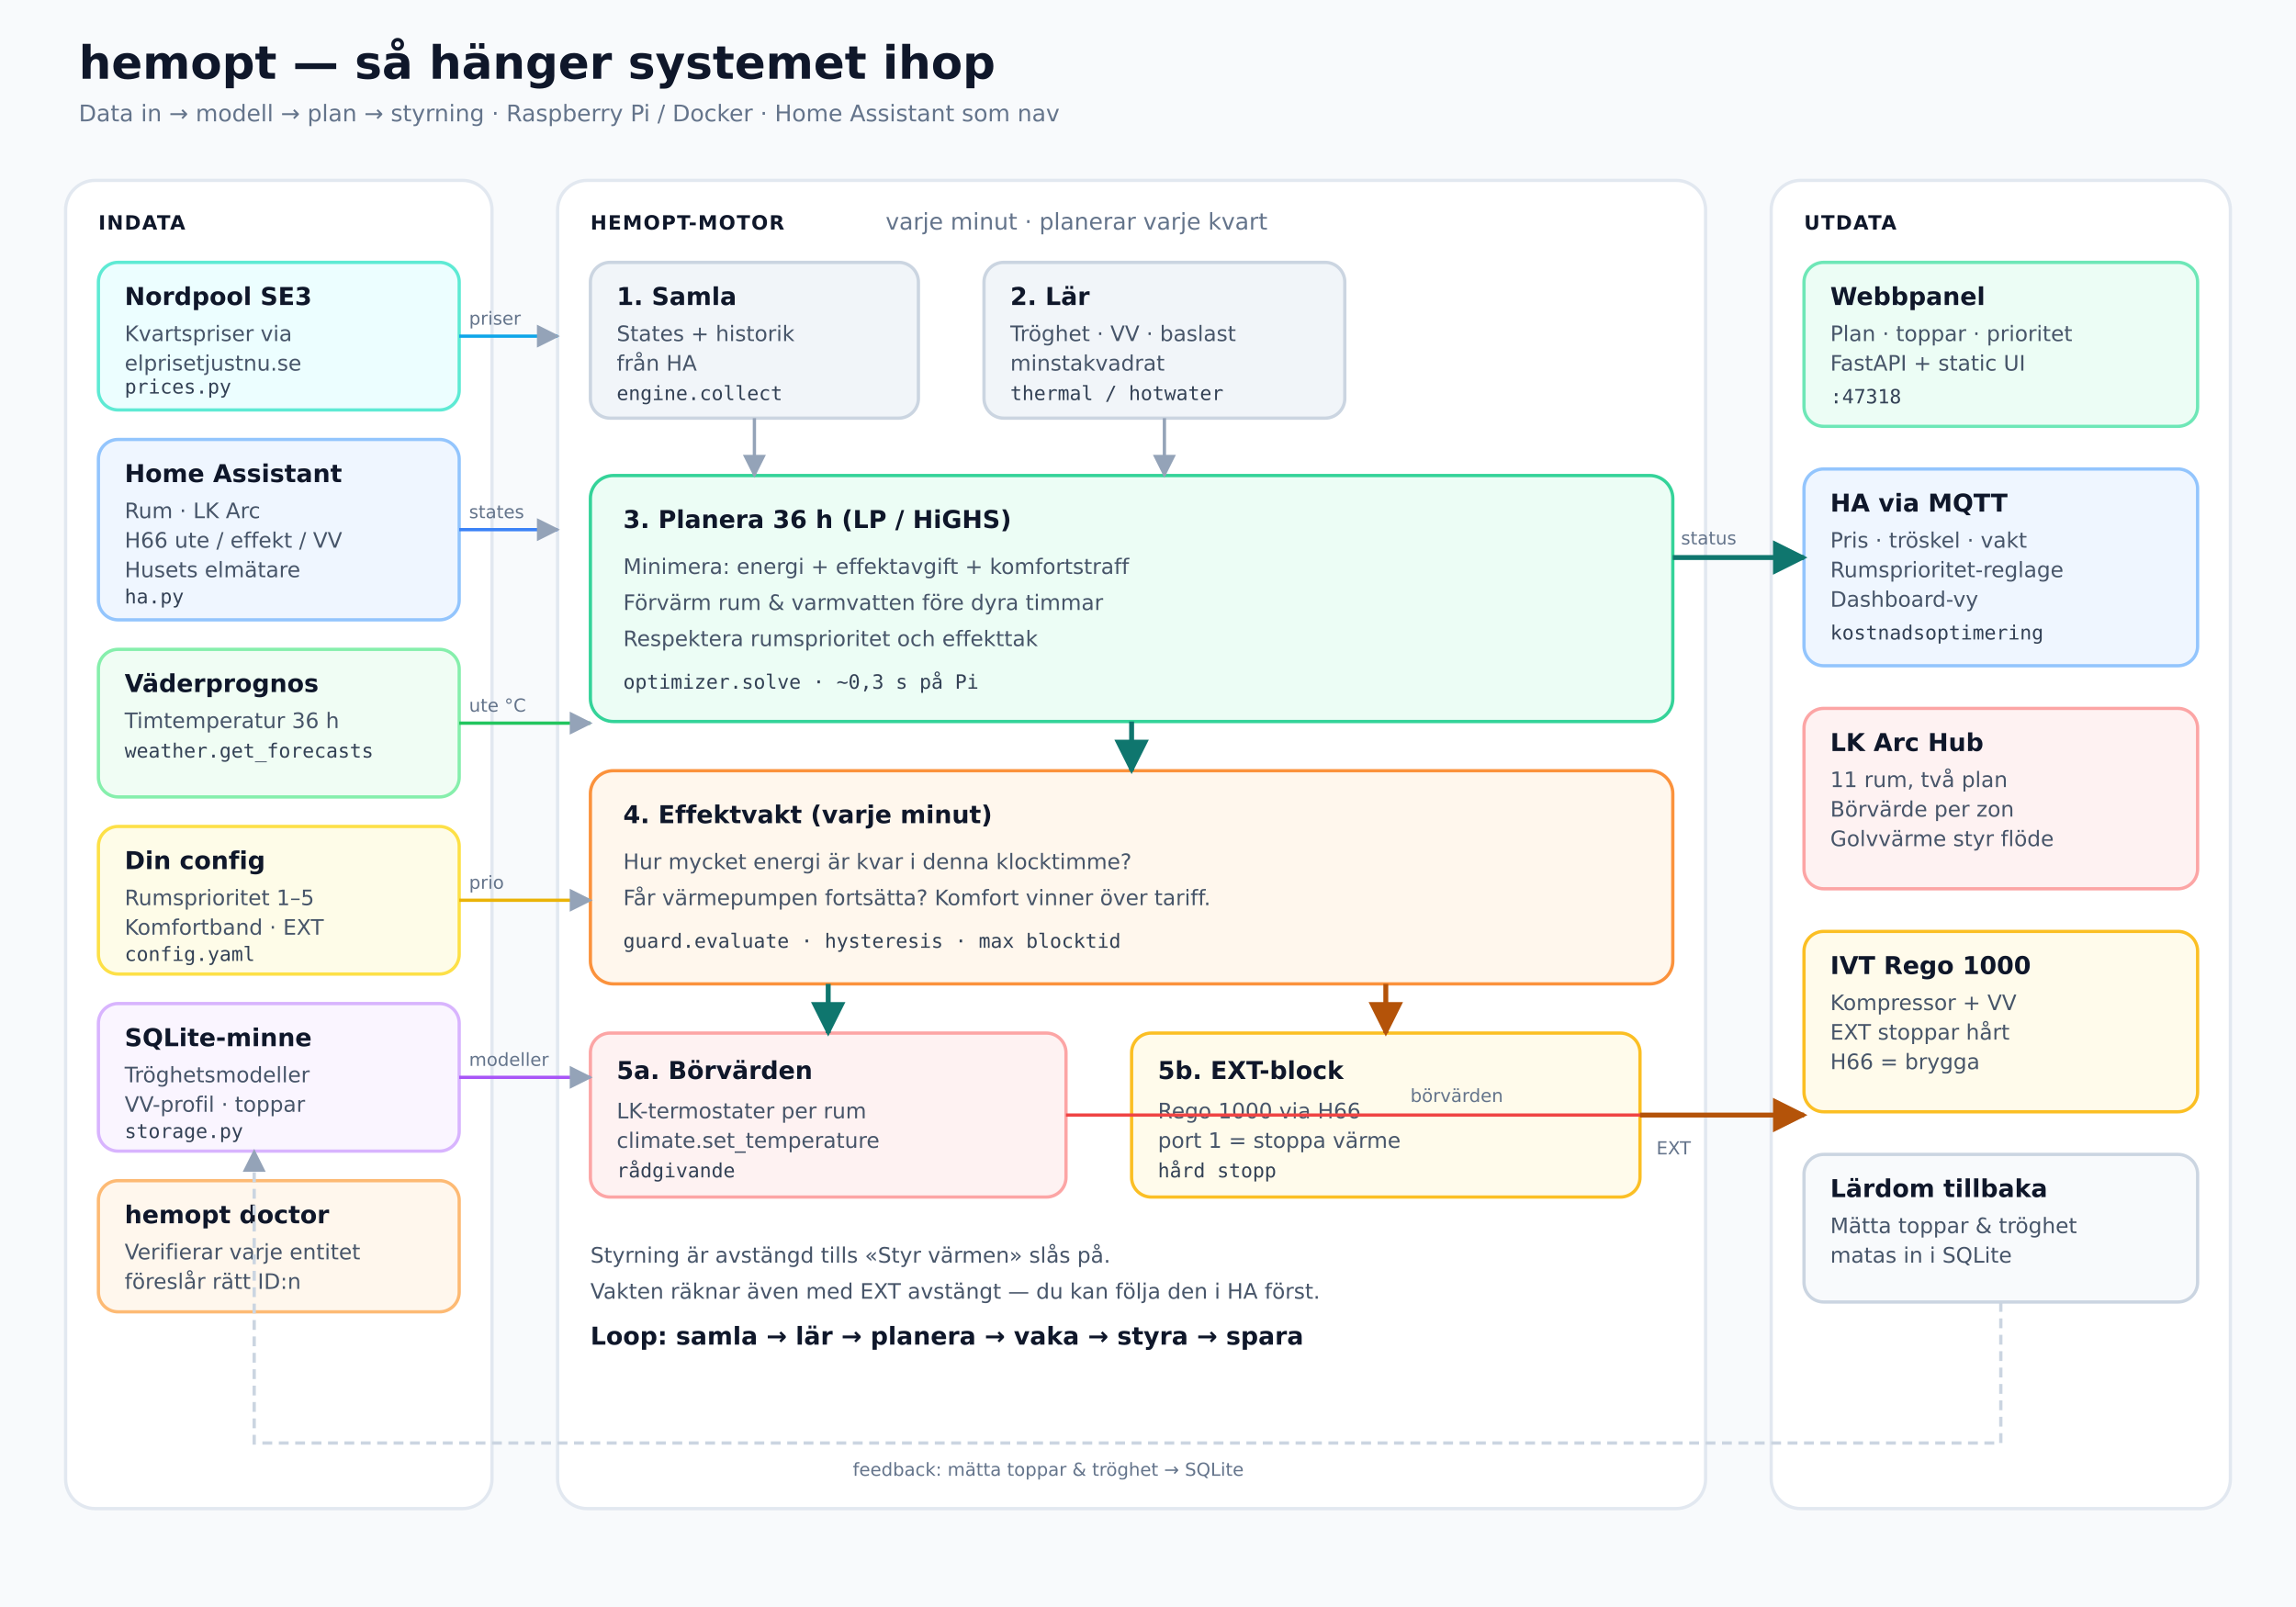
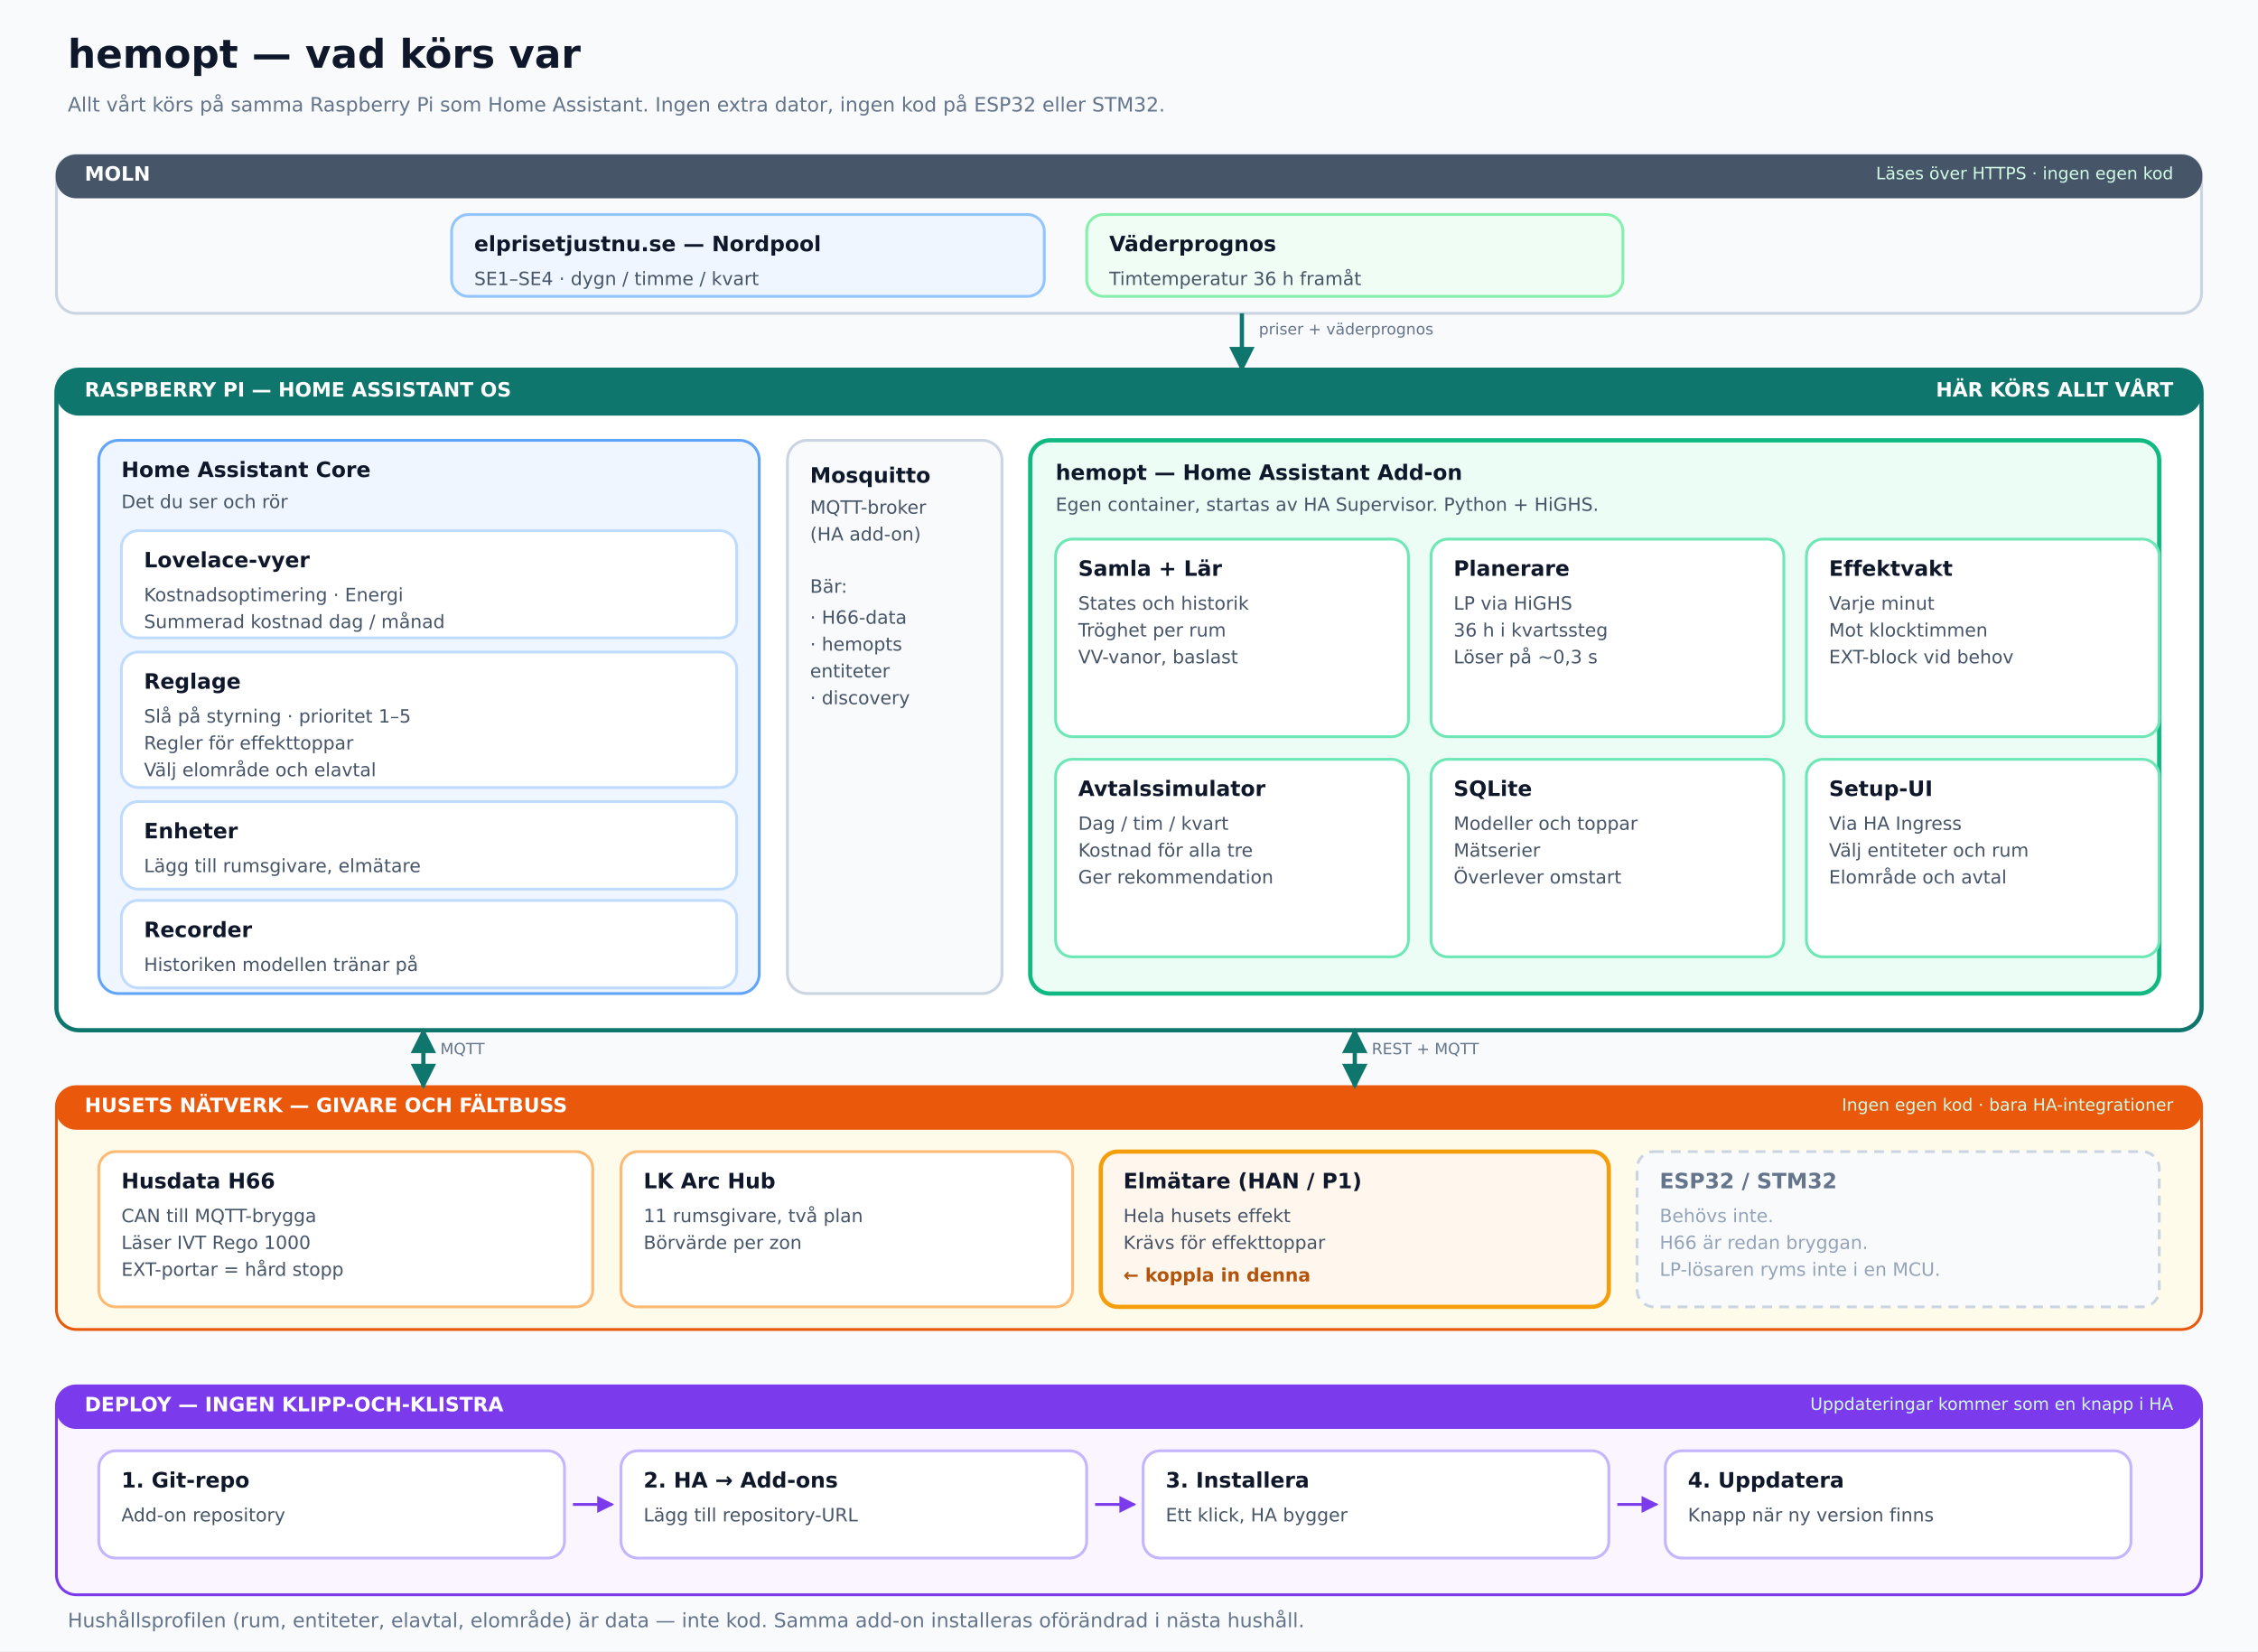
- <svg xmlns="http://www.w3.org/2000/svg" viewBox="0 0 1400 980" role="img" aria-labelledby="title desc">
+ <svg xmlns="http://www.w3.org/2000/svg" viewBox="0 0 1600 1170" role="img" aria-label="hemopt - vad kors var">
  <defs>
-     <marker id="a" viewBox="0 0 10 10" refX="9" refY="5" markerWidth="7" markerHeight="7" orient="auto-start-reverse">
-       <path d="M0 0 L10 5 L0 10 z" fill="#94a3b8" />
-     </marker>
-     <marker id="at" viewBox="0 0 10 10" refX="9" refY="5" markerWidth="7" markerHeight="7" orient="auto-start-reverse">
+     <marker id="m0" viewBox="0 0 10 10" refX="9" refY="5" markerWidth="6" markerHeight="6" orient="auto-start-reverse">
      <path d="M0 0 L10 5 L0 10 z" fill="#0f766e" />
    </marker>
-     <marker id="aa" viewBox="0 0 10 10" refX="9" refY="5" markerWidth="7" markerHeight="7" orient="auto-start-reverse">
-       <path d="M0 0 L10 5 L0 10 z" fill="#b45309" />
+     <marker id="m1" viewBox="0 0 10 10" refX="9" refY="5" markerWidth="6" markerHeight="6" orient="auto-start-reverse">
+       <path d="M0 0 L10 5 L0 10 z" fill="#7c3aed" />
    </marker>
-     <style>
-       .title { font: 700 28px DejaVu Sans, sans-serif; fill: #0f172a; }
-       .sub { font: 400 14px DejaVu Sans, sans-serif; fill: #64748b; }
-       .col { font: 700 12px DejaVu Sans, sans-serif; fill: #0f172a; letter-spacing: .06em; }
-       .t { font: 700 15px DejaVu Sans, sans-serif; fill: #0f172a; }
-       .s { font: 400 13px DejaVu Sans, sans-serif; fill: #475569; }
-       .m { font: 500 12px DejaVu Sans Mono, monospace; fill: #334155; }
-       .lbl { font: 500 11px DejaVu Sans, sans-serif; fill: #64748b; }
-       .panel { fill: #fff; stroke: #e2e8f0; stroke-width: 2; }
-     </style>
  </defs>
-   <rect width="1400" height="980" fill="#f8fafc" />
-   <text x="48" y="48" class="title">hemopt — så hänger systemet ihop</text>
-   <text x="48" y="74" class="sub">Data in → modell → plan → styrning · Raspberry Pi / Docker · Home Assistant som nav</text>
-   <rect x="40" y="110" width="260" height="810" rx="18" class="panel" />
-   <text x="60" y="140" class="col">INDATA</text>
-   <rect x="340" y="110" width="700" height="810" rx="18" class="panel" />
-   <text x="360" y="140" class="col">HEMOPT-MOTOR</text>
-   <text x="540" y="140" class="sub">varje minut · planerar varje kvart</text>
-   <rect x="1080" y="110" width="280" height="810" rx="18" class="panel" />
-   <text x="1100" y="140" class="col">UTDATA</text>
-   <g>
-     <rect x="60" y="160" width="220" height="90" rx="12" fill="#ecfeff" stroke="#5eead4" stroke-width="2" />
-     <text x="76" y="186" class="t">Nordpool SE3</text>
-     <text x="76" y="208" class="s">Kvartspriser via</text>
-     <text x="76" y="226" class="s">elprisetjustnu.se</text>
-     <text x="76" y="240" class="m">prices.py</text>
-     <rect x="60" y="268" width="220" height="110" rx="12" fill="#eff6ff" stroke="#93c5fd" stroke-width="2" />
-     <text x="76" y="294" class="t">Home Assistant</text>
-     <text x="76" y="316" class="s">Rum · LK Arc</text>
-     <text x="76" y="334" class="s">H66 ute / effekt / VV</text>
-     <text x="76" y="352" class="s">Husets elmätare</text>
-     <text x="76" y="368" class="m">ha.py</text>
-     <rect x="60" y="396" width="220" height="90" rx="12" fill="#f0fdf4" stroke="#86efac" stroke-width="2" />
-     <text x="76" y="422" class="t">Väderprognos</text>
-     <text x="76" y="444" class="s">Timtemperatur 36 h</text>
-     <text x="76" y="462" class="m">weather.get_forecasts</text>
-     <rect x="60" y="504" width="220" height="90" rx="12" fill="#fefce8" stroke="#fde047" stroke-width="2" />
-     <text x="76" y="530" class="t">Din config</text>
-     <text x="76" y="552" class="s">Rumsprioritet 1–5</text>
-     <text x="76" y="570" class="s">Komfortband · EXT</text>
-     <text x="76" y="586" class="m">config.yaml</text>
-     <rect x="60" y="612" width="220" height="90" rx="12" fill="#faf5ff" stroke="#d8b4fe" stroke-width="2" />
-     <text x="76" y="638" class="t">SQLite-minne</text>
-     <text x="76" y="660" class="s">Tröghetsmodeller</text>
-     <text x="76" y="678" class="s">VV-profil · toppar</text>
-     <text x="76" y="694" class="m">storage.py</text>
-     <rect x="60" y="720" width="220" height="80" rx="12" fill="#fff7ed" stroke="#fdba74" stroke-width="2" />
-     <text x="76" y="746" class="t">hemopt doctor</text>
-     <text x="76" y="768" class="s">Verifierar varje entitet</text>
-     <text x="76" y="786" class="s">föreslår rätt ID:n</text>
-   </g>
-   <g>
-     <rect x="360" y="160" width="200" height="95" rx="12" fill="#f1f5f9" stroke="#cbd5e1" stroke-width="2" />
-     <text x="376" y="186" class="t">1. Samla</text>
-     <text x="376" y="208" class="s">States + historik</text>
-     <text x="376" y="226" class="s">från HA</text>
-     <text x="376" y="244" class="m">engine.collect</text>
-     <rect x="600" y="160" width="220" height="95" rx="12" fill="#f1f5f9" stroke="#cbd5e1" stroke-width="2" />
-     <text x="616" y="186" class="t">2. Lär</text>
-     <text x="616" y="208" class="s">Tröghet · VV · baslast</text>
-     <text x="616" y="226" class="s">minstakvadrat</text>
-     <text x="616" y="244" class="m">thermal / hotwater</text>
-     <rect x="360" y="290" width="660" height="150" rx="14" fill="#ecfdf5" stroke="#34d399" stroke-width="2" />
-     <text x="380" y="322" class="t">3. Planera 36 h (LP / HiGHS)</text>
-     <text x="380" y="350" class="s">Minimera: energi + effektavgift + komfortstraff</text>
-     <text x="380" y="372" class="s">Förvärm rum &amp; varmvatten före dyra timmar</text>
-     <text x="380" y="394" class="s">Respektera rumsprioritet och effekttak</text>
-     <text x="380" y="420" class="m">optimizer.solve · ~0,3 s på Pi</text>
-     <rect x="360" y="470" width="660" height="130" rx="14" fill="#fff7ed" stroke="#fb923c" stroke-width="2" />
-     <text x="380" y="502" class="t">4. Effektvakt (varje minut)</text>
-     <text x="380" y="530" class="s">Hur mycket energi är kvar i denna klocktimme?</text>
-     <text x="380" y="552" class="s">Får värmepumpen fortsätta? Komfort vinner över tariff.</text>
-     <text x="380" y="578" class="m">guard.evaluate · hysteresis · max blocktid</text>
-     <rect x="360" y="630" width="290" height="100" rx="12" fill="#fef2f2" stroke="#fca5a5" stroke-width="2" />
-     <text x="376" y="658" class="t">5a. Börvärden</text>
-     <text x="376" y="682" class="s">LK-termostater per rum</text>
-     <text x="376" y="700" class="s">climate.set_temperature</text>
-     <text x="376" y="718" class="m">rådgivande</text>
-     <rect x="690" y="630" width="310" height="100" rx="12" fill="#fffbeb" stroke="#fbbf24" stroke-width="2" />
-     <text x="706" y="658" class="t">5b. EXT-block</text>
-     <text x="706" y="682" class="s">Rego 1000 via H66</text>
-     <text x="706" y="700" class="s">port 1 = stoppa värme</text>
-     <text x="706" y="718" class="m">hård stopp</text>
-     <text x="360" y="770" class="s">Styrning är avstängd tills «Styr värmen» slås på.</text>
-     <text x="360" y="792" class="s">Vakten räknar även med EXT avstängt — du kan följa den i HA först.</text>
-     <text x="360" y="820" class="t">Loop: samla → lär → planera → vaka → styra → spara</text>
-   </g>
-   <g>
-     <rect x="1100" y="160" width="240" height="100" rx="12" fill="#ecfdf5" stroke="#6ee7b7" stroke-width="2" />
-     <text x="1116" y="186" class="t">Webbpanel</text>
-     <text x="1116" y="208" class="s">Plan · toppar · prioritet</text>
-     <text x="1116" y="226" class="s">FastAPI + static UI</text>
-     <text x="1116" y="246" class="m">:47318</text>
-     <rect x="1100" y="286" width="240" height="120" rx="12" fill="#eff6ff" stroke="#93c5fd" stroke-width="2" />
-     <text x="1116" y="312" class="t">HA via MQTT</text>
-     <text x="1116" y="334" class="s">Pris · tröskel · vakt</text>
-     <text x="1116" y="352" class="s">Rumsprioritet-reglage</text>
-     <text x="1116" y="370" class="s">Dashboard-vy</text>
-     <text x="1116" y="390" class="m">kostnadsoptimering</text>
-     <rect x="1100" y="432" width="240" height="110" rx="12" fill="#fef2f2" stroke="#fca5a5" stroke-width="2" />
-     <text x="1116" y="458" class="t">LK Arc Hub</text>
-     <text x="1116" y="480" class="s">11 rum, två plan</text>
-     <text x="1116" y="498" class="s">Börvärde per zon</text>
-     <text x="1116" y="516" class="s">Golvvärme styr flöde</text>
-     <rect x="1100" y="568" width="240" height="110" rx="12" fill="#fffbeb" stroke="#fbbf24" stroke-width="2" />
-     <text x="1116" y="594" class="t">IVT Rego 1000</text>
-     <text x="1116" y="616" class="s">Kompressor + VV</text>
-     <text x="1116" y="634" class="s">EXT stoppar hårt</text>
-     <text x="1116" y="652" class="s">H66 = brygga</text>
-     <rect x="1100" y="704" width="240" height="90" rx="12" fill="#f8fafc" stroke="#cbd5e1" stroke-width="2" />
-     <text x="1116" y="730" class="t">Lärdom tillbaka</text>
-     <text x="1116" y="752" class="s">Mätta toppar &amp; tröghet</text>
-     <text x="1116" y="770" class="s">matas in i SQLite</text>
-   </g>
-   <path d="M280 205 H340" fill="none" stroke="#0ea5e9" stroke-width="2" marker-end="url(#a)" />
-   <text x="286" y="198" class="lbl">priser</text>
-   <path d="M280 323 H340" fill="none" stroke="#3b82f6" stroke-width="2" marker-end="url(#a)" />
-   <text x="286" y="316" class="lbl">states</text>
-   <path d="M280 441 H360" fill="none" stroke="#22c55e" stroke-width="2" marker-end="url(#a)" />
-   <text x="286" y="434" class="lbl">ute °C</text>
-   <path d="M280 549 H360" fill="none" stroke="#eab308" stroke-width="2" marker-end="url(#a)" />
-   <text x="286" y="542" class="lbl">prio</text>
-   <path d="M280 657 H360" fill="none" stroke="#a855f7" stroke-width="2" marker-end="url(#a)" />
-   <text x="286" y="650" class="lbl">modeller</text>
-   <path d="M460 255 V290" fill="none" stroke="#94a3b8" stroke-width="2" marker-end="url(#a)" />
-   <path d="M710 255 V290" fill="none" stroke="#94a3b8" stroke-width="2" marker-end="url(#a)" />
-   <path d="M690 440 V470" fill="none" stroke="#0f766e" stroke-width="3" marker-end="url(#at)" />
-   <path d="M505 600 V630" fill="none" stroke="#0f766e" stroke-width="3" marker-end="url(#at)" />
-   <path d="M845 600 V630" fill="none" stroke="#b45309" stroke-width="3" marker-end="url(#aa)" />
-   <path d="M1020 340 H1100" fill="none" stroke="#0f766e" stroke-width="3" marker-end="url(#at)" />
-   <text x="1025" y="332" class="lbl">status</text>
-   <path d="M650 680 H1100" fill="none" stroke="#ef4444" stroke-width="2" marker-end="url(#a)" />
-   <text x="860" y="672" class="lbl">börvärden</text>
-   <path d="M1000 680 H1100" fill="none" stroke="#b45309" stroke-width="3" marker-end="url(#aa)" />
-   <text x="1010" y="704" class="lbl">EXT</text>
-   <path d="M1220 794 V880 H155 V702" fill="none" stroke="#cbd5e1" stroke-width="2" stroke-dasharray="6 4" marker-end="url(#a)" />
-   <text x="520" y="900" class="lbl">feedback: mätta toppar &amp; tröghet → SQLite</text>
+   <rect width="1600" height="1170" fill="#f8fafc" />
+   <rect x="40" y="110" width="1520" height="112" rx="14" fill="#f8fafc" stroke="#cbd5e1" stroke-width="2" />
+   <rect x="40" y="110" width="1520" height="30" rx="14" fill="#475569" stroke="#475569" stroke-width="1" />
+   <rect x="320" y="152" width="420" height="58" rx="12" fill="#eff6ff" stroke="#93c5fd" stroke-width="2" />
+   <rect x="770" y="152" width="380" height="58" rx="12" fill="#f0fdf4" stroke="#86efac" stroke-width="2" />
+   <rect x="40" y="262" width="1520" height="468" rx="16" fill="#ffffff" stroke="#0f766e" stroke-width="3" />
+   <rect x="40" y="262" width="1520" height="32" rx="16" fill="#0f766e" stroke="#0f766e" stroke-width="1" />
+   <rect x="70" y="312" width="468" height="392" rx="14" fill="#eff6ff" stroke="#60a5fa" stroke-width="2" />
+   <rect x="86" y="376" width="436" height="76" rx="12" fill="#ffffff" stroke="#bfdbfe" stroke-width="2" />
+   <rect x="86" y="462" width="436" height="96" rx="12" fill="#ffffff" stroke="#bfdbfe" stroke-width="2" />
+   <rect x="86" y="568" width="436" height="62" rx="12" fill="#ffffff" stroke="#bfdbfe" stroke-width="2" />
+   <rect x="86" y="638" width="436" height="62" rx="12" fill="#ffffff" stroke="#bfdbfe" stroke-width="2" />
+   <rect x="558" y="312" width="152" height="392" rx="14" fill="#f8fafc" stroke="#cbd5e1" stroke-width="2" />
+   <rect x="730" y="312" width="800" height="392" rx="14" fill="#ecfdf5" stroke="#10b981" stroke-width="3" />
+   <rect x="748" y="382" width="250" height="140" rx="12" fill="#ffffff" stroke="#6ee7b7" stroke-width="2" />
+   <rect x="1014" y="382" width="250" height="140" rx="12" fill="#ffffff" stroke="#6ee7b7" stroke-width="2" />
+   <rect x="1280" y="382" width="250" height="140" rx="12" fill="#ffffff" stroke="#6ee7b7" stroke-width="2" />
+   <rect x="748" y="538" width="250" height="140" rx="12" fill="#ffffff" stroke="#6ee7b7" stroke-width="2" />
+   <rect x="1014" y="538" width="250" height="140" rx="12" fill="#ffffff" stroke="#6ee7b7" stroke-width="2" />
+   <rect x="1280" y="538" width="250" height="140" rx="12" fill="#ffffff" stroke="#6ee7b7" stroke-width="2" />
+   <rect x="40" y="770" width="1520" height="172" rx="14" fill="#fffbeb" stroke="#ea580c" stroke-width="2" />
+   <rect x="40" y="770" width="1520" height="30" rx="14" fill="#ea580c" stroke="#ea580c" stroke-width="1" />
+   <rect x="70" y="816" width="350" height="110" rx="12" fill="#ffffff" stroke="#fdba74" stroke-width="2" />
+   <rect x="440" y="816" width="320" height="110" rx="12" fill="#ffffff" stroke="#fdba74" stroke-width="2" />
+   <rect x="780" y="816" width="360" height="110" rx="12" fill="#fff7ed" stroke="#f59e0b" stroke-width="3" />
+   <rect x="1160" y="816" width="370" height="110" rx="12" fill="#f8fafc" stroke="#cbd5e1" stroke-width="2" stroke-dasharray="7 5" />
+   <rect x="40" y="982" width="1520" height="148" rx="14" fill="#faf5ff" stroke="#7c3aed" stroke-width="2" />
+   <rect x="40" y="982" width="1520" height="30" rx="14" fill="#7c3aed" stroke="#7c3aed" stroke-width="1" />
+   <rect x="70" y="1028" width="330" height="76" rx="12" fill="#ffffff" stroke="#c4b5fd" stroke-width="2" />
+   <rect x="440" y="1028" width="330" height="76" rx="12" fill="#ffffff" stroke="#c4b5fd" stroke-width="2" />
+   <rect x="810" y="1028" width="330" height="76" rx="12" fill="#ffffff" stroke="#c4b5fd" stroke-width="2" />
+   <rect x="1180" y="1028" width="330" height="76" rx="12" fill="#ffffff" stroke="#c4b5fd" stroke-width="2" />
+   <polyline points="406,1066 434,1066" fill="none" stroke="#7c3aed" stroke-width="2" marker-end="url(#m1)" />
+   <polyline points="776,1066 804,1066" fill="none" stroke="#7c3aed" stroke-width="2" marker-end="url(#m1)" />
+   <polyline points="1146,1066 1174,1066" fill="none" stroke="#7c3aed" stroke-width="2" marker-end="url(#m1)" />
+   <polyline points="880,222 880,262" fill="none" stroke="#0f766e" stroke-width="3" marker-end="url(#m0)" />
+   <polyline points="300,730 300,770" fill="none" stroke="#0f766e" stroke-width="3" marker-end="url(#m0)" marker-start="url(#m0)" />
+   <polyline points="960,730 960,770" fill="none" stroke="#0f766e" stroke-width="3" marker-end="url(#m0)" marker-start="url(#m0)" />
+   <text x="48" y="48" fill="#0f172a" font-family="DejaVu Sans, sans-serif" font-size="28" font-weight="700">hemopt — vad körs var</text>
+   <text x="48" y="79" fill="#64748b" font-family="DejaVu Sans, sans-serif" font-size="14" font-weight="400">Allt vårt körs på samma Raspberry Pi som Home Assistant. Ingen extra dator, ingen kod på ESP32 eller STM32.</text>
+   <text x="60" y="128" fill="#ffffff" font-family="DejaVu Sans, sans-serif" font-size="14" font-weight="700">MOLN</text>
+   <text x="1540" y="127" fill="#d1fae5" font-family="DejaVu Sans, sans-serif" font-size="12" font-weight="400" text-anchor="end">Läses över HTTPS · ingen egen kod</text>
+   <text x="336" y="178" fill="#0f172a" font-family="DejaVu Sans, sans-serif" font-size="15" font-weight="700">elprisetjustnu.se — Nordpool</text>
+   <text x="336" y="202" fill="#475569" font-family="DejaVu Sans, sans-serif" font-size="13" font-weight="400">SE1–SE4 · dygn / timme / kvart</text>
+   <text x="786" y="178" fill="#0f172a" font-family="DejaVu Sans, sans-serif" font-size="15" font-weight="700">Väderprognos</text>
+   <text x="786" y="202" fill="#475569" font-family="DejaVu Sans, sans-serif" font-size="13" font-weight="400">Timtemperatur 36 h framåt</text>
+   <text x="60" y="281" fill="#ffffff" font-family="DejaVu Sans, sans-serif" font-size="14" font-weight="700">RASPBERRY PI — HOME ASSISTANT OS</text>
+   <text x="1540" y="281" fill="#ffffff" font-family="DejaVu Sans, sans-serif" font-size="14" font-weight="700" text-anchor="end">HÄR KÖRS ALLT VÅRT</text>
+   <text x="86" y="338" fill="#0f172a" font-family="DejaVu Sans, sans-serif" font-size="15" font-weight="700">Home Assistant Core</text>
+   <text x="86" y="360" fill="#475569" font-family="DejaVu Sans, sans-serif" font-size="13" font-weight="400">Det du ser och rör</text>
+   <text x="102" y="402" fill="#0f172a" font-family="DejaVu Sans, sans-serif" font-size="15" font-weight="700">Lovelace-vyer</text>
+   <text x="102" y="426" fill="#475569" font-family="DejaVu Sans, sans-serif" font-size="13" font-weight="400">Kostnadsoptimering · Energi</text>
+   <text x="102" y="445" fill="#475569" font-family="DejaVu Sans, sans-serif" font-size="13" font-weight="400">Summerad kostnad dag / månad</text>
+   <text x="102" y="488" fill="#0f172a" font-family="DejaVu Sans, sans-serif" font-size="15" font-weight="700">Reglage</text>
+   <text x="102" y="512" fill="#475569" font-family="DejaVu Sans, sans-serif" font-size="13" font-weight="400">Slå på styrning · prioritet 1–5</text>
+   <text x="102" y="531" fill="#475569" font-family="DejaVu Sans, sans-serif" font-size="13" font-weight="400">Regler för effekttoppar</text>
+   <text x="102" y="550" fill="#475569" font-family="DejaVu Sans, sans-serif" font-size="13" font-weight="400">Välj elområde och elavtal</text>
+   <text x="102" y="594" fill="#0f172a" font-family="DejaVu Sans, sans-serif" font-size="15" font-weight="700">Enheter</text>
+   <text x="102" y="618" fill="#475569" font-family="DejaVu Sans, sans-serif" font-size="13" font-weight="400">Lägg till rumsgivare, elmätare</text>
+   <text x="102" y="664" fill="#0f172a" font-family="DejaVu Sans, sans-serif" font-size="15" font-weight="700">Recorder</text>
+   <text x="102" y="688" fill="#475569" font-family="DejaVu Sans, sans-serif" font-size="13" font-weight="400">Historiken modellen tränar på</text>
+   <text x="574" y="342" fill="#0f172a" font-family="DejaVu Sans, sans-serif" font-size="15" font-weight="700">Mosquitto</text>
+   <text x="574" y="364" fill="#475569" font-family="DejaVu Sans, sans-serif" font-size="13" font-weight="400">MQTT-broker</text>
+   <text x="574" y="383" fill="#475569" font-family="DejaVu Sans, sans-serif" font-size="13" font-weight="400">(HA add-on)</text>
+   <text x="574" y="420" fill="#475569" font-family="DejaVu Sans, sans-serif" font-size="13" font-weight="400">Bär:</text>
+   <text x="574" y="442" fill="#475569" font-family="DejaVu Sans, sans-serif" font-size="13" font-weight="400">· H66-data</text>
+   <text x="574" y="461" fill="#475569" font-family="DejaVu Sans, sans-serif" font-size="13" font-weight="400">· hemopts</text>
+   <text x="574" y="480" fill="#475569" font-family="DejaVu Sans, sans-serif" font-size="13" font-weight="400">  entiteter</text>
+   <text x="574" y="499" fill="#475569" font-family="DejaVu Sans, sans-serif" font-size="13" font-weight="400">· discovery</text>
+   <text x="748" y="340" fill="#0f172a" font-family="DejaVu Sans, sans-serif" font-size="15" font-weight="700">hemopt — Home Assistant Add-on</text>
+   <text x="748" y="362" fill="#475569" font-family="DejaVu Sans, sans-serif" font-size="13" font-weight="400">Egen container, startas av HA Supervisor. Python + HiGHS.</text>
+   <text x="764" y="408" fill="#0f172a" font-family="DejaVu Sans, sans-serif" font-size="15" font-weight="700">Samla + Lär</text>
+   <text x="764" y="432" fill="#475569" font-family="DejaVu Sans, sans-serif" font-size="13" font-weight="400">States och historik</text>
+   <text x="764" y="451" fill="#475569" font-family="DejaVu Sans, sans-serif" font-size="13" font-weight="400">Tröghet per rum</text>
+   <text x="764" y="470" fill="#475569" font-family="DejaVu Sans, sans-serif" font-size="13" font-weight="400">VV-vanor, baslast</text>
+   <text x="1030" y="408" fill="#0f172a" font-family="DejaVu Sans, sans-serif" font-size="15" font-weight="700">Planerare</text>
+   <text x="1030" y="432" fill="#475569" font-family="DejaVu Sans, sans-serif" font-size="13" font-weight="400">LP via HiGHS</text>
+   <text x="1030" y="451" fill="#475569" font-family="DejaVu Sans, sans-serif" font-size="13" font-weight="400">36 h i kvartssteg</text>
+   <text x="1030" y="470" fill="#475569" font-family="DejaVu Sans, sans-serif" font-size="13" font-weight="400">Löser på ~0,3 s</text>
+   <text x="1296" y="408" fill="#0f172a" font-family="DejaVu Sans, sans-serif" font-size="15" font-weight="700">Effektvakt</text>
+   <text x="1296" y="432" fill="#475569" font-family="DejaVu Sans, sans-serif" font-size="13" font-weight="400">Varje minut</text>
+   <text x="1296" y="451" fill="#475569" font-family="DejaVu Sans, sans-serif" font-size="13" font-weight="400">Mot klocktimmen</text>
+   <text x="1296" y="470" fill="#475569" font-family="DejaVu Sans, sans-serif" font-size="13" font-weight="400">EXT-block vid behov</text>
+   <text x="764" y="564" fill="#0f172a" font-family="DejaVu Sans, sans-serif" font-size="15" font-weight="700">Avtalssimulator</text>
+   <text x="764" y="588" fill="#475569" font-family="DejaVu Sans, sans-serif" font-size="13" font-weight="400">Dag / tim / kvart</text>
+   <text x="764" y="607" fill="#475569" font-family="DejaVu Sans, sans-serif" font-size="13" font-weight="400">Kostnad för alla tre</text>
+   <text x="764" y="626" fill="#475569" font-family="DejaVu Sans, sans-serif" font-size="13" font-weight="400">Ger rekommendation</text>
+   <text x="1030" y="564" fill="#0f172a" font-family="DejaVu Sans, sans-serif" font-size="15" font-weight="700">SQLite</text>
+   <text x="1030" y="588" fill="#475569" font-family="DejaVu Sans, sans-serif" font-size="13" font-weight="400">Modeller och toppar</text>
+   <text x="1030" y="607" fill="#475569" font-family="DejaVu Sans, sans-serif" font-size="13" font-weight="400">Mätserier</text>
+   <text x="1030" y="626" fill="#475569" font-family="DejaVu Sans, sans-serif" font-size="13" font-weight="400">Överlever omstart</text>
+   <text x="1296" y="564" fill="#0f172a" font-family="DejaVu Sans, sans-serif" font-size="15" font-weight="700">Setup-UI</text>
+   <text x="1296" y="588" fill="#475569" font-family="DejaVu Sans, sans-serif" font-size="13" font-weight="400">Via HA Ingress</text>
+   <text x="1296" y="607" fill="#475569" font-family="DejaVu Sans, sans-serif" font-size="13" font-weight="400">Välj entiteter och rum</text>
+   <text x="1296" y="626" fill="#475569" font-family="DejaVu Sans, sans-serif" font-size="13" font-weight="400">Elområde och avtal</text>
+   <text x="60" y="788" fill="#ffffff" font-family="DejaVu Sans, sans-serif" font-size="14" font-weight="700">HUSETS NÄTVERK — GIVARE OCH FÄLTBUSS</text>
+   <text x="1540" y="787" fill="#d1fae5" font-family="DejaVu Sans, sans-serif" font-size="12" font-weight="400" text-anchor="end">Ingen egen kod · bara HA-integrationer</text>
+   <text x="86" y="842" fill="#0f172a" font-family="DejaVu Sans, sans-serif" font-size="15" font-weight="700">Husdata H66</text>
+   <text x="86" y="866" fill="#475569" font-family="DejaVu Sans, sans-serif" font-size="13" font-weight="400">CAN till MQTT-brygga</text>
+   <text x="86" y="885" fill="#475569" font-family="DejaVu Sans, sans-serif" font-size="13" font-weight="400">Läser IVT Rego 1000</text>
+   <text x="86" y="904" fill="#475569" font-family="DejaVu Sans, sans-serif" font-size="13" font-weight="400">EXT-portar = hård stopp</text>
+   <text x="456" y="842" fill="#0f172a" font-family="DejaVu Sans, sans-serif" font-size="15" font-weight="700">LK Arc Hub</text>
+   <text x="456" y="866" fill="#475569" font-family="DejaVu Sans, sans-serif" font-size="13" font-weight="400">11 rumsgivare, två plan</text>
+   <text x="456" y="885" fill="#475569" font-family="DejaVu Sans, sans-serif" font-size="13" font-weight="400">Börvärde per zon</text>
+   <text x="796" y="842" fill="#0f172a" font-family="DejaVu Sans, sans-serif" font-size="15" font-weight="700">Elmätare (HAN / P1)</text>
+   <text x="796" y="866" fill="#475569" font-family="DejaVu Sans, sans-serif" font-size="13" font-weight="400">Hela husets effekt</text>
+   <text x="796" y="885" fill="#475569" font-family="DejaVu Sans, sans-serif" font-size="13" font-weight="400">Krävs för effekttoppar</text>
+   <text x="796" y="908" fill="#b45309" font-family="DejaVu Sans, sans-serif" font-size="13" font-weight="700">← koppla in denna</text>
+   <text x="1176" y="842" fill="#64748b" font-family="DejaVu Sans, sans-serif" font-size="15" font-weight="700">ESP32 / STM32</text>
+   <text x="1176" y="866" fill="#94a3b8" font-family="DejaVu Sans, sans-serif" font-size="13" font-weight="400">Behövs inte.</text>
+   <text x="1176" y="885" fill="#94a3b8" font-family="DejaVu Sans, sans-serif" font-size="13" font-weight="400">H66 är redan bryggan.</text>
+   <text x="1176" y="904" fill="#94a3b8" font-family="DejaVu Sans, sans-serif" font-size="13" font-weight="400">LP-lösaren ryms inte i en MCU.</text>
+   <text x="60" y="1000" fill="#ffffff" font-family="DejaVu Sans, sans-serif" font-size="14" font-weight="700">DEPLOY — INGEN KLIPP-OCH-KLISTRA</text>
+   <text x="1540" y="999" fill="#d1fae5" font-family="DejaVu Sans, sans-serif" font-size="12" font-weight="400" text-anchor="end">Uppdateringar kommer som en knapp i HA</text>
+   <text x="86" y="1054" fill="#0f172a" font-family="DejaVu Sans, sans-serif" font-size="15" font-weight="700">1. Git-repo</text>
+   <text x="86" y="1078" fill="#475569" font-family="DejaVu Sans, sans-serif" font-size="13" font-weight="400">Add-on repository</text>
+   <text x="456" y="1054" fill="#0f172a" font-family="DejaVu Sans, sans-serif" font-size="15" font-weight="700">2. HA → Add-ons</text>
+   <text x="456" y="1078" fill="#475569" font-family="DejaVu Sans, sans-serif" font-size="13" font-weight="400">Lägg till repository-URL</text>
+   <text x="826" y="1054" fill="#0f172a" font-family="DejaVu Sans, sans-serif" font-size="15" font-weight="700">3. Installera</text>
+   <text x="826" y="1078" fill="#475569" font-family="DejaVu Sans, sans-serif" font-size="13" font-weight="400">Ett klick, HA bygger</text>
+   <text x="1196" y="1054" fill="#0f172a" font-family="DejaVu Sans, sans-serif" font-size="15" font-weight="700">4. Uppdatera</text>
+   <text x="1196" y="1078" fill="#475569" font-family="DejaVu Sans, sans-serif" font-size="13" font-weight="400">Knapp när ny version finns</text>
+   <text x="48" y="1153" fill="#64748b" font-family="DejaVu Sans, sans-serif" font-size="14" font-weight="400">Hushållsprofilen (rum, entiteter, elavtal, elområde) är data — inte kod. Samma add-on installeras oförändrad i nästa hushåll.</text>
+   <text x="892" y="237" fill="#64748b" font-family="DejaVu Sans, sans-serif" font-size="11" font-weight="400">priser + väderprognos</text>
+   <text x="312" y="747" fill="#64748b" font-family="DejaVu Sans, sans-serif" font-size="11" font-weight="400">MQTT</text>
+   <text x="972" y="747" fill="#64748b" font-family="DejaVu Sans, sans-serif" font-size="11" font-weight="400">REST + MQTT</text>
</svg>
